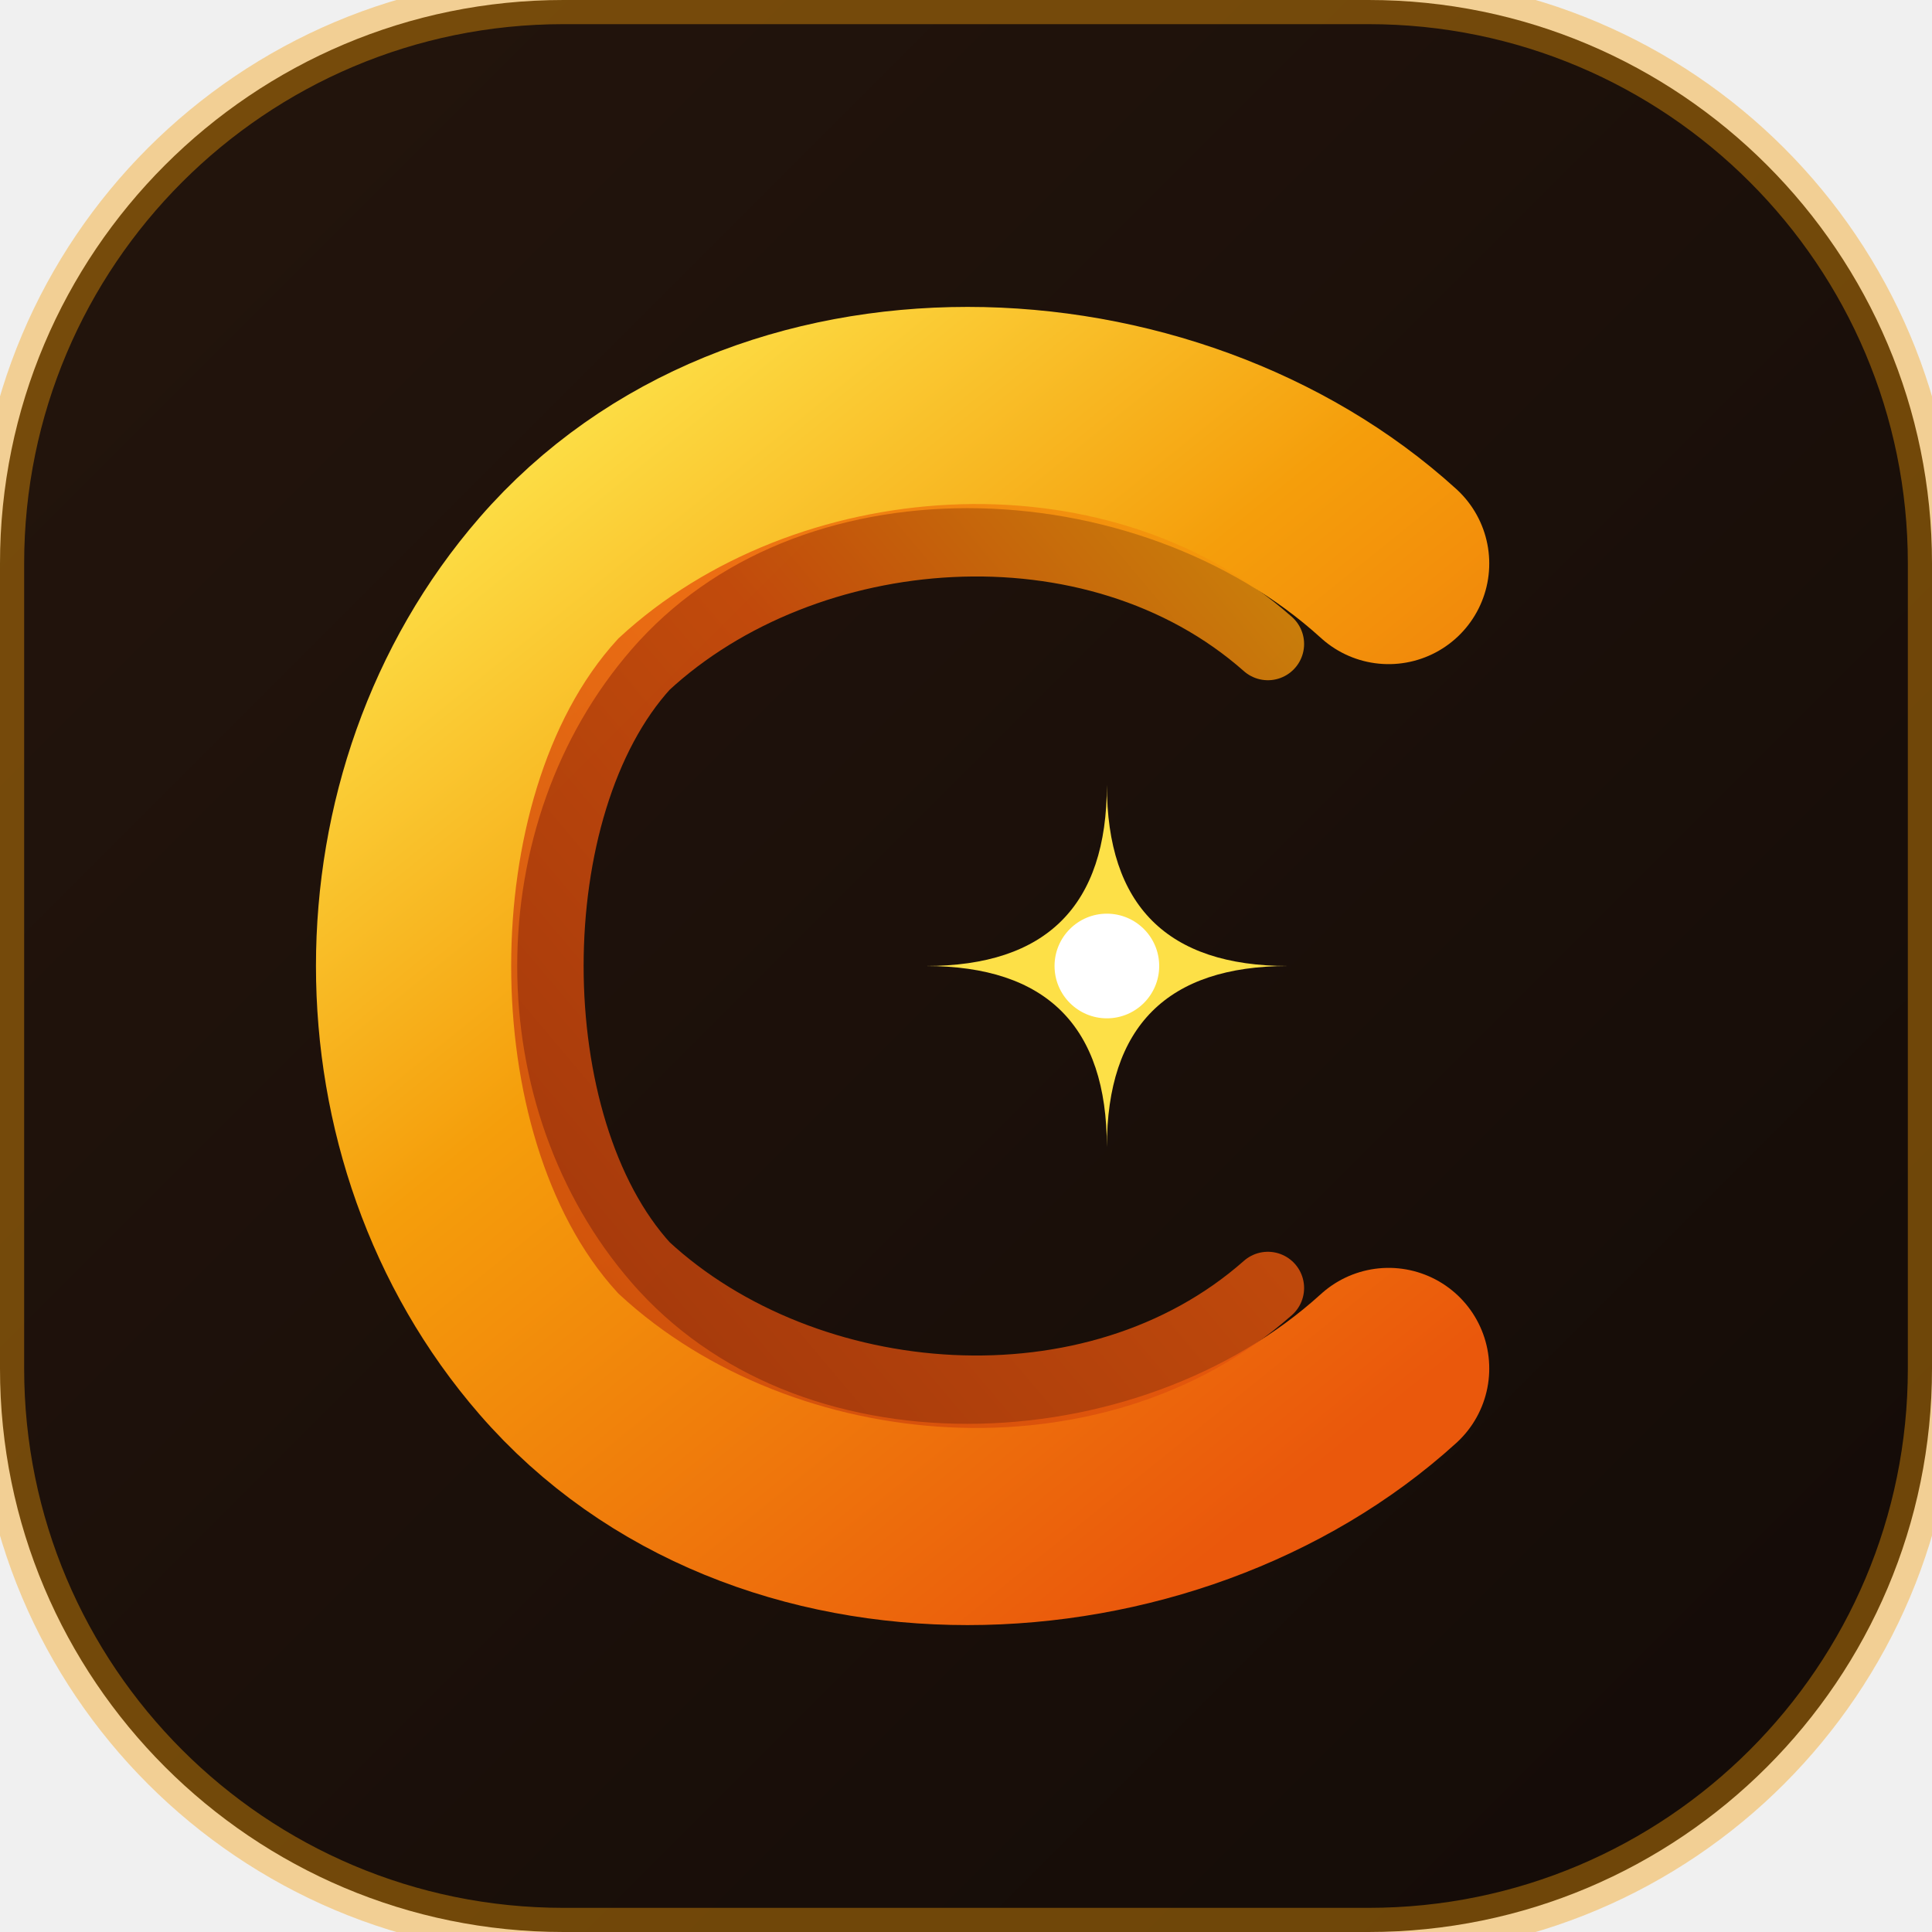
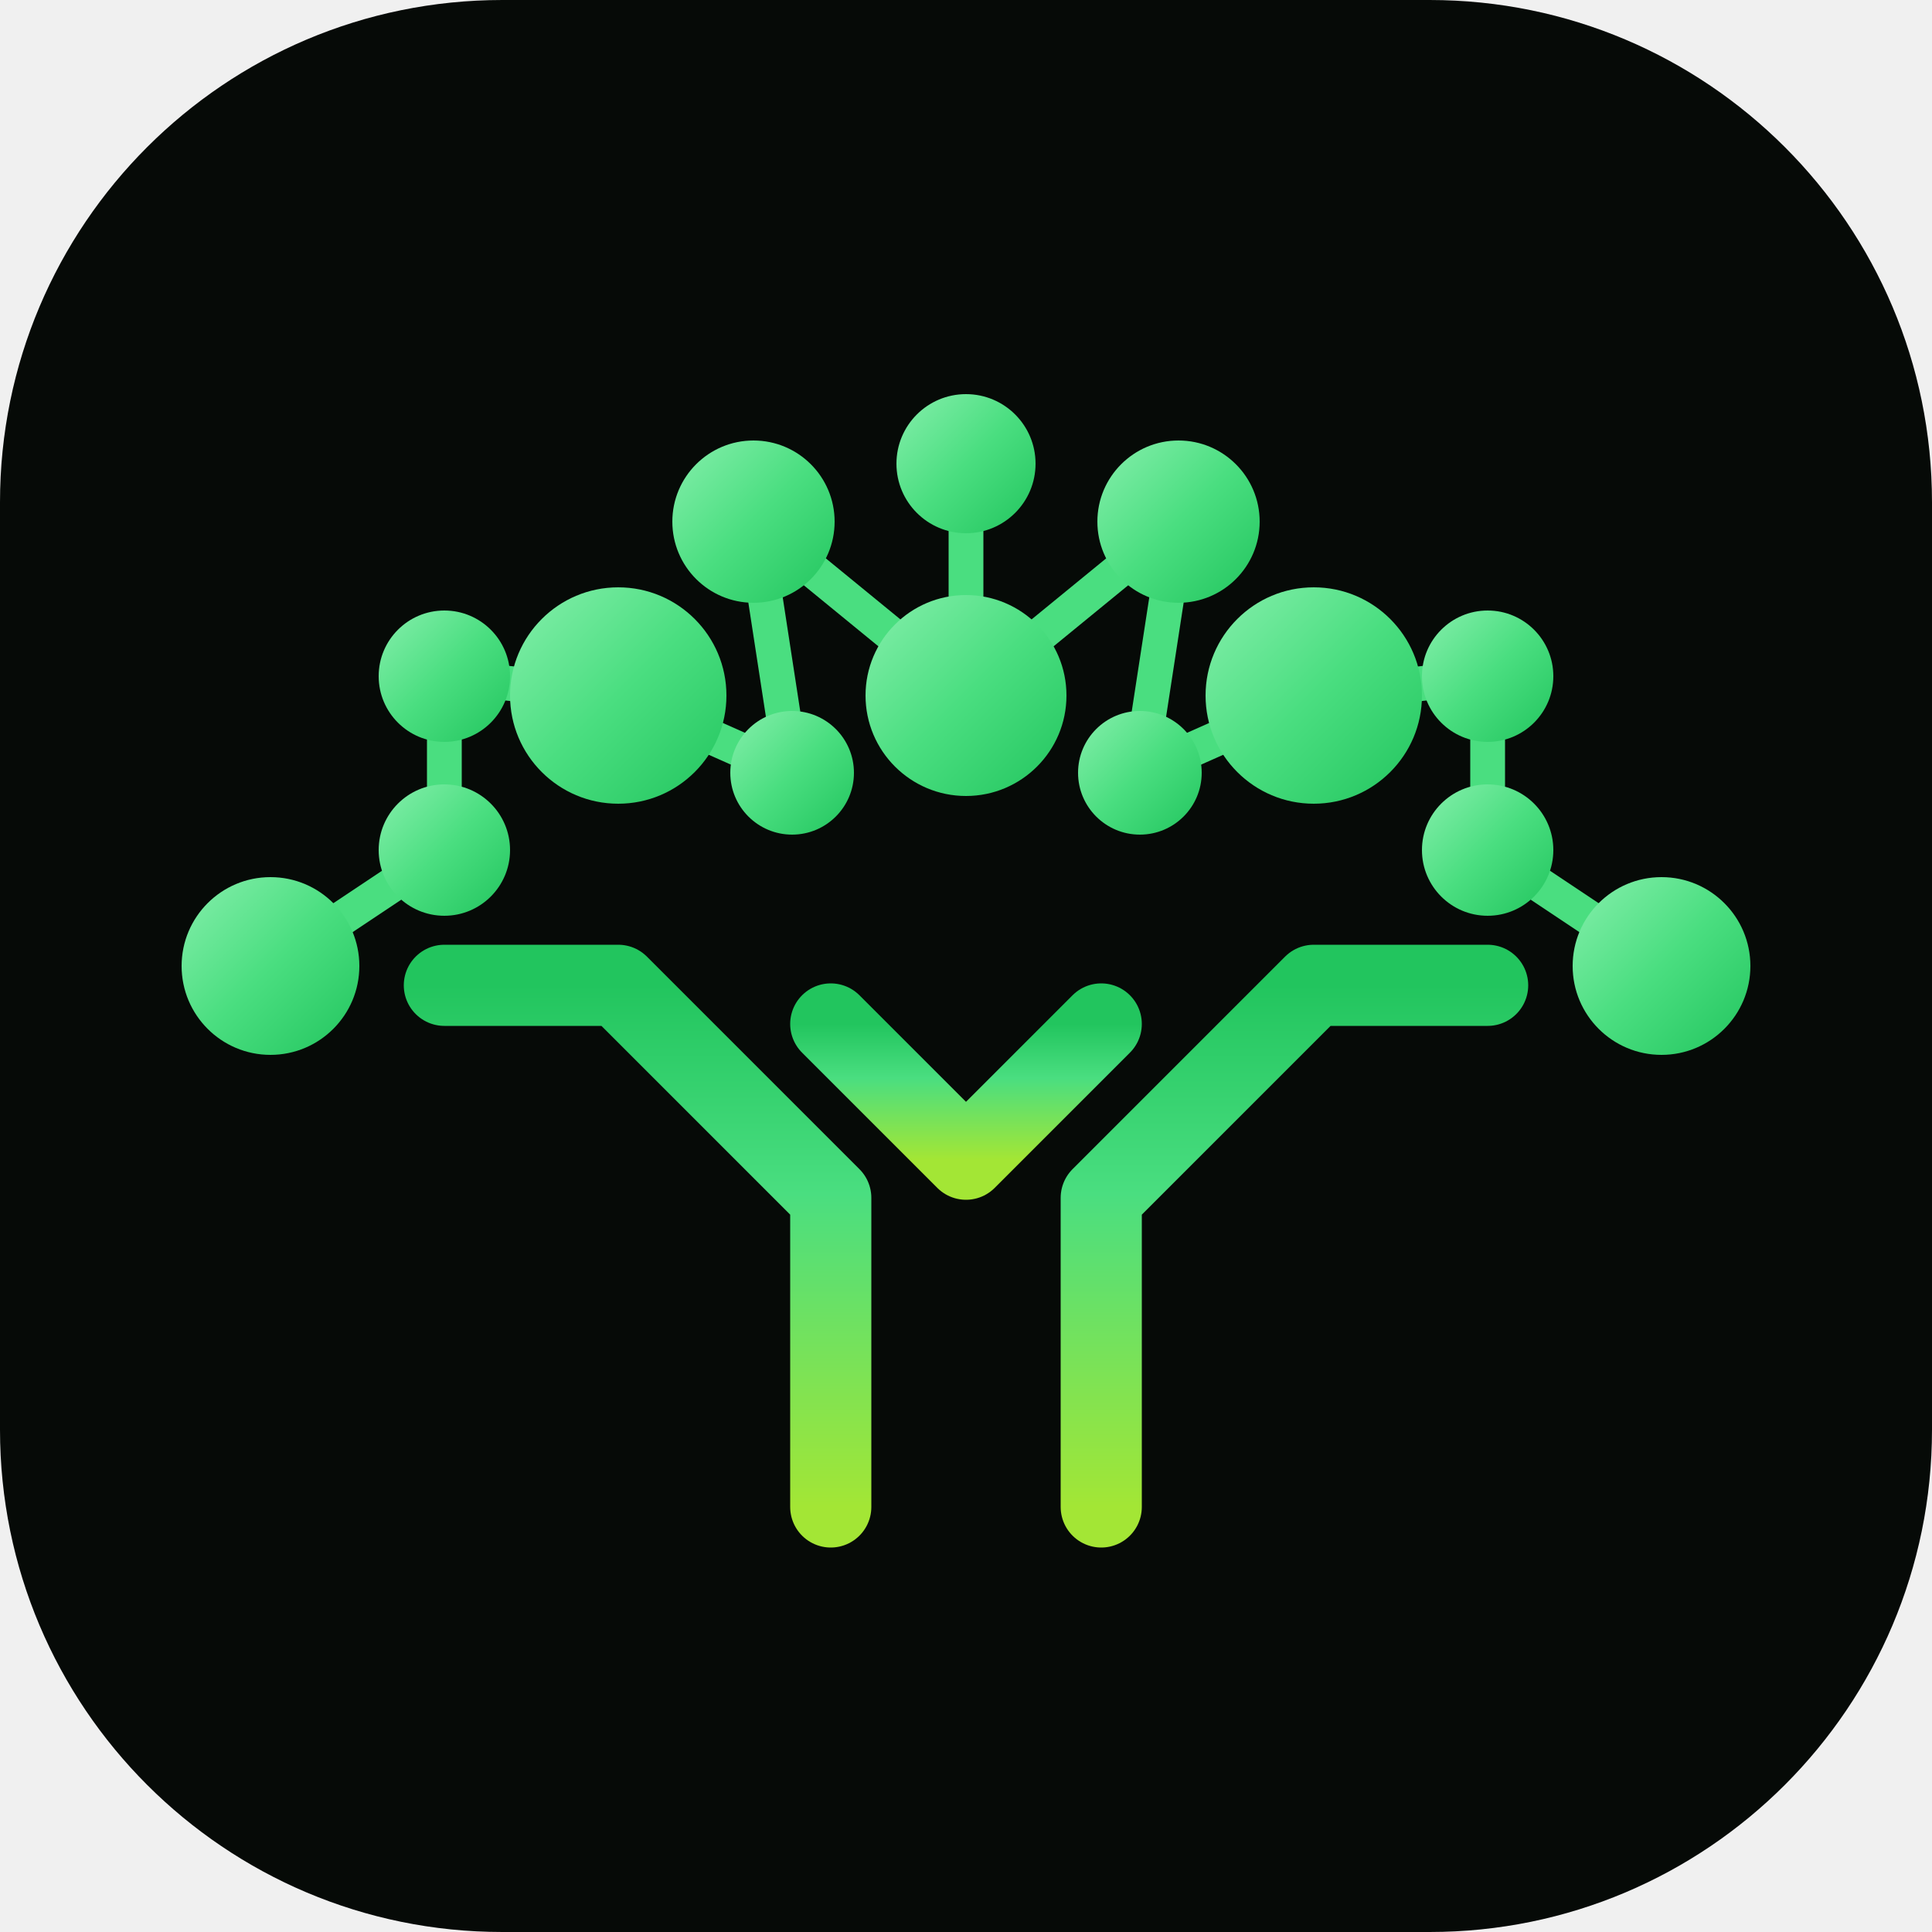
- <svg xmlns="http://www.w3.org/2000/svg" viewBox="0 0 48 48" fill="none">
+ <svg xmlns="http://www.w3.org/2000/svg" viewBox="0 0 100 100" fill="none">
  <defs>
-     <linearGradient id="favRibbon" x1="15%" y1="0%" x2="85%" y2="100%">
-       <stop offset="0%" stop-color="#FDE047" />
-       <stop offset="40%" stop-color="#F59E0B" />
-       <stop offset="100%" stop-color="#EA580C" />
+     <linearGradient id="favForestTrunk" x1="0%" y1="100%" x2="0%" y2="0%">
+       <stop offset="0%" stop-color="#A3E635" />
+       <stop offset="60%" stop-color="#4ADE80" />
+       <stop offset="100%" stop-color="#22C55E" />
    </linearGradient>
-     <linearGradient id="favDepth" x1="0%" y1="100%" x2="100%" y2="0%">
-       <stop offset="0%" stop-color="#C2410C" />
-       <stop offset="60%" stop-color="#EA580C" />
-       <stop offset="100%" stop-color="#F59E0B" />
-     </linearGradient>
-     <linearGradient id="favBadge" x1="0%" y1="0%" x2="100%" y2="100%">
-       <stop offset="0%" stop-color="#24150D" />
-       <stop offset="100%" stop-color="#130B07" />
+     <linearGradient id="favCanopyNodes" x1="0%" y1="0%" x2="100%" y2="100%">
+       <stop offset="0%" stop-color="#86EFAC" />
+       <stop offset="50%" stop-color="#4ADE80" />
+       <stop offset="100%" stop-color="#22C55E" />
    </linearGradient>
  </defs>
-   <rect width="48" height="48" rx="14" fill="url(#favBadge)" stroke="#F59E0B" stroke-width="1.2" stroke-opacity="0.4" />
-   <path d="M34.5 34 C29 39 19 39.5 13.8 33.5 C9.2 28.2 9.2 19.8 13.8 14.5 C19 8.5 29 9 34.5 14" stroke="url(#favRibbon)" stroke-width="5" stroke-linecap="round" />
-   <path d="M31.5 16 C27.2 12.2 20 12.8 16 16.5 C12.8 20 12.8 28 16 31.5 C20 35.2 27.2 35.8 31.5 32" stroke="url(#favDepth)" stroke-width="1.8" stroke-linecap="round" stroke-opacity="0.8" />
-   <path d="M27.5 19.5 Q27.5 24 32 24 Q27.5 24 27.5 28.5 Q27.5 24 23 24 Q27.5 24 27.5 19.5 Z" fill="#FDE047" />
-   <circle cx="27.5" cy="24" r="1.3" fill="#FFFFFF" />
+   <rect width="100" height="100" rx="26" fill="#060A07" />
+   <path d="M 50 78 V 44" stroke="url(#favForestTrunk)" stroke-width="4.2" stroke-linecap="round" />
+   <path d="M 43 53 L 50 60 L 57 53" stroke="url(#favForestTrunk)" stroke-width="4.2" stroke-linecap="round" stroke-linejoin="round" />
+   <path d="M 43 78 V 62 L 32 51 H 23" stroke="url(#favForestTrunk)" stroke-width="4.2" stroke-linecap="round" stroke-linejoin="round" />
+   <path d="M 32 51 V 44" stroke="url(#favForestTrunk)" stroke-width="4.2" stroke-linecap="round" />
+   <path d="M 57 78 V 62 L 68 51 H 77" stroke="url(#favForestTrunk)" stroke-width="4.2" stroke-linecap="round" stroke-linejoin="round" />
+   <path d="M 68 51 V 44" stroke="url(#favForestTrunk)" stroke-width="4.2" stroke-linecap="round" />
+   <g stroke="#4ADE80" stroke-width="1.8" stroke-linecap="round" stroke-linejoin="round">
+     <line x1="50" y1="36" x2="50" y2="24" />
+     <line x1="50" y1="36" x2="39" y2="27" />
+     <line x1="50" y1="36" x2="61" y2="27" />
+     <line x1="39" y1="27" x2="41" y2="40" />
+     <line x1="41" y1="40" x2="32" y2="36" />
+     <line x1="32" y1="36" x2="23" y2="35" />
+     <line x1="23" y1="35" x2="23" y2="44" />
+     <line x1="23" y1="44" x2="14" y2="50" />
+     <line x1="61" y1="27" x2="59" y2="40" />
+     <line x1="59" y1="40" x2="68" y2="36" />
+     <line x1="68" y1="36" x2="77" y2="35" />
+     <line x1="77" y1="35" x2="77" y2="44" />
+     <line x1="77" y1="44" x2="86" y2="50" />
+   </g>
+   <g fill="url(#favCanopyNodes)">
+     <circle cx="50" cy="24" r="3.6" />
+     <circle cx="50" cy="36" r="5.2" />
+     <circle cx="39" cy="27" r="4.2" />
+     <circle cx="61" cy="27" r="4.2" />
+     <circle cx="41" cy="40" r="3.2" />
+     <circle cx="59" cy="40" r="3.2" />
+     <circle cx="32" cy="36" r="5.6" />
+     <circle cx="68" cy="36" r="5.6" />
+     <circle cx="23" cy="35" r="3.4" />
+     <circle cx="77" cy="35" r="3.4" />
+     <circle cx="23" cy="44" r="3.4" />
+     <circle cx="77" cy="44" r="3.4" />
+     <circle cx="14" cy="50" r="4.6" />
+     <circle cx="86" cy="50" r="4.6" />
+   </g>
</svg>
